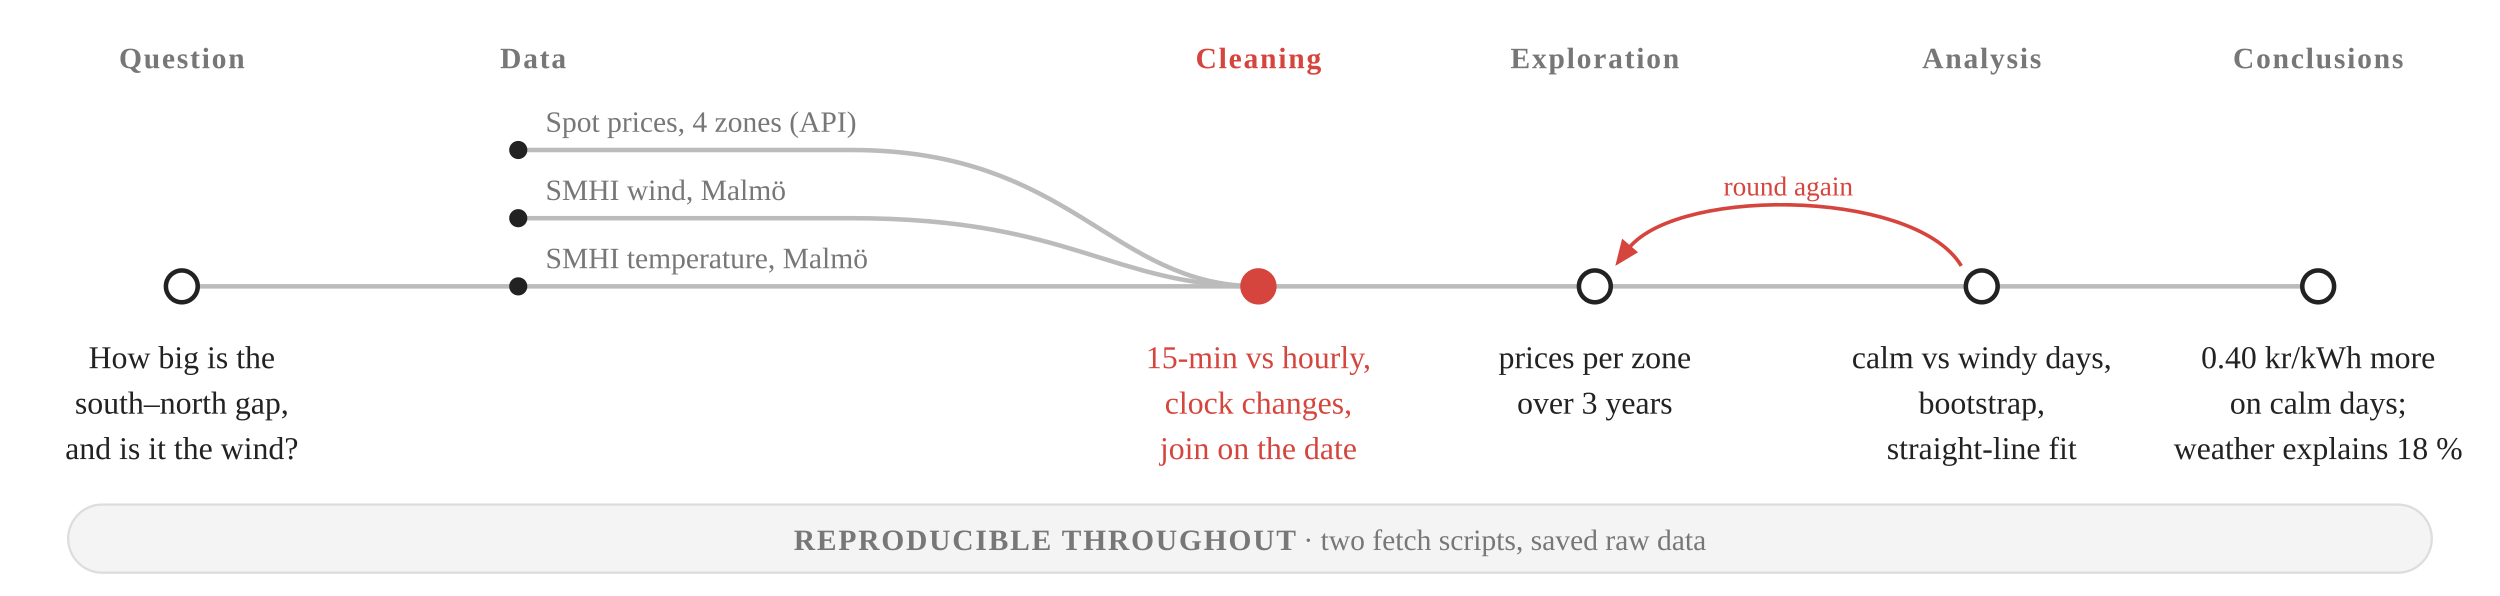
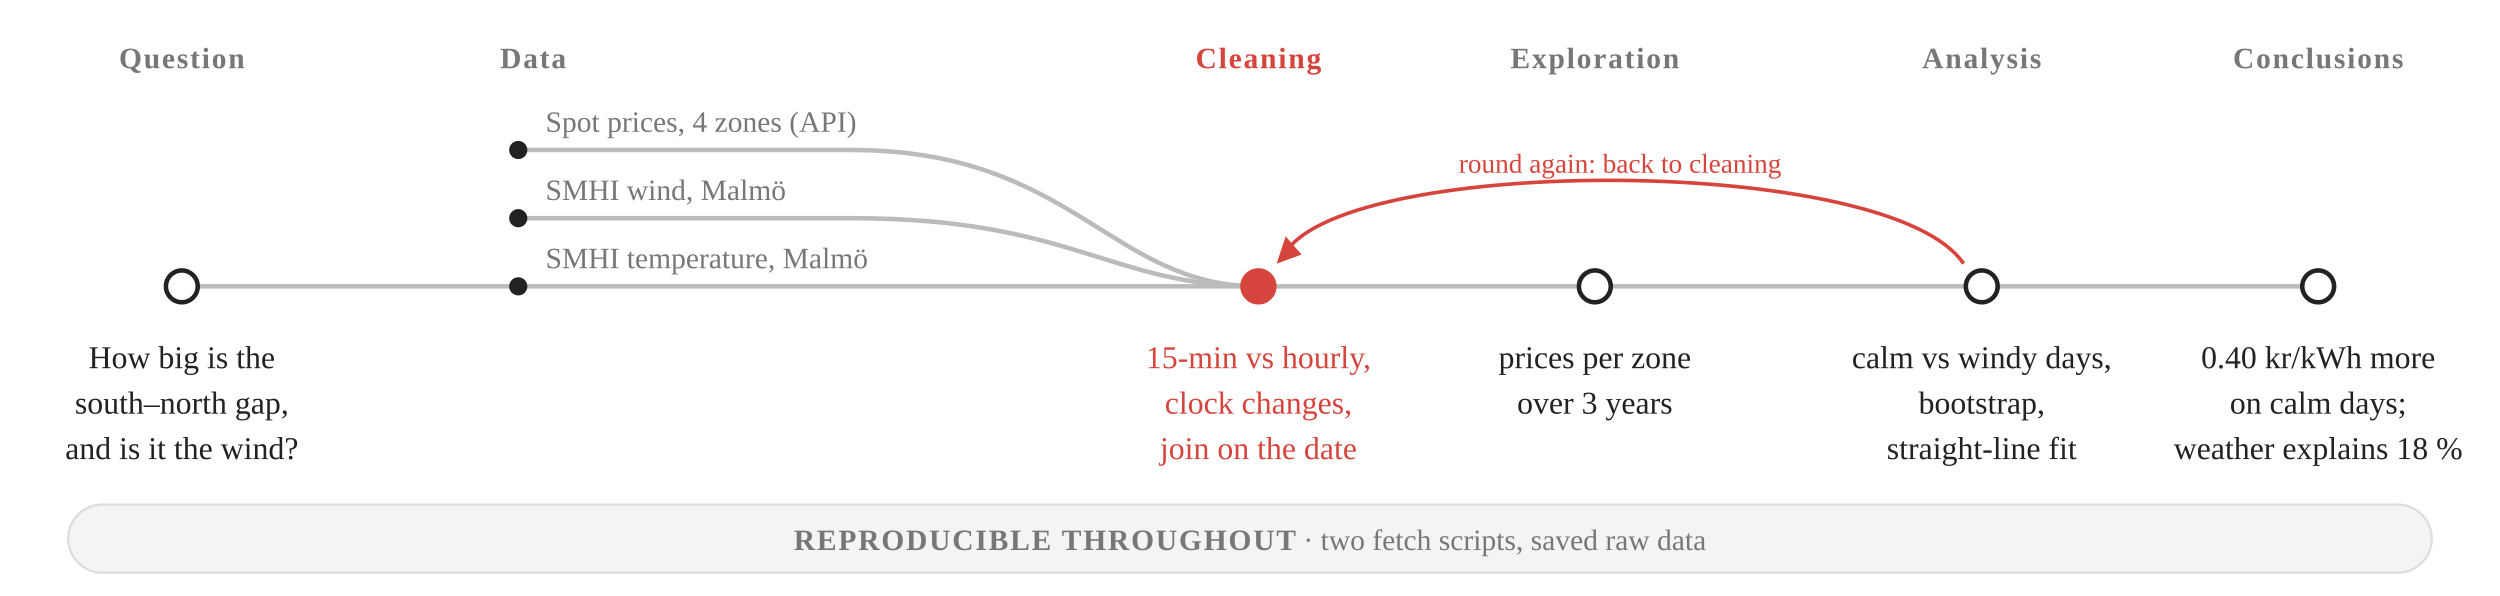
<svg xmlns="http://www.w3.org/2000/svg" class="lc" viewBox="0 0 1100 262" role="img">
  <style>
.lc text{font-family:var(--font-sans,'IBM Plex Sans',system-ui,sans-serif);fill:var(--c-text,#222)}
.lc .step{font-size:13px;font-weight:600;letter-spacing:.06em;text-transform:uppercase;fill:var(--c-muted,#777)}
.lc .note{font-size:14px}
.lc .src{font-size:13px;fill:var(--c-muted,#777)}
.lc text.hot{fill:var(--c-accent,#d6453d)}
.lc .line{stroke:var(--c-faint,#bbb);stroke-width:2;fill:none}
.lc .node{fill:var(--c-bg,#fff);stroke:var(--c-text,#222);stroke-width:2}
.lc .node.hot{fill:var(--c-accent,#d6453d);stroke:var(--c-accent,#d6453d)}
.lc .dot{fill:var(--c-text,#222)}
.lc .band{fill:var(--c-tint,#f4f4f4);stroke:var(--c-line,#ddd)}
.lc .bandtext{font-size:13px;fill:var(--c-muted,#777)}
.lc .bandtext tspan.head{font-weight:600;letter-spacing:.06em}
.lc .loop{stroke:var(--c-accent,#d6453d);stroke-width:1.6;fill:none}
.lc .looptip{fill:var(--c-accent,#d6453d)}
.lc text.loopnote{font-size:12px;fill:var(--c-accent,#d6453d)}
</style>
  <path class="line" d="M80,126 H1020" />
  <path class="line" d="M228.031,66 H374.583 C472.283,66 488.567,126 553.701,126" />
  <circle class="dot" cx="228.031" cy="66" r="4" />
  <text class="src" x="240.031" y="58">Spot prices, 4 zones (API)</text>
  <path class="line" d="M228.031,96 H374.583 C472.283,96 488.567,126 553.701,126" />
  <circle class="dot" cx="228.031" cy="96" r="4" />
  <text class="src" x="240.031" y="88">SMHI wind, Malmö</text>
  <circle class="dot" cx="228.031" cy="126" r="4" />
  <text class="src" x="240.031" y="118">SMHI temperature, Malmö</text>
  <text class="step" x="80.0" y="30" text-anchor="middle">Question</text>
  <circle class="node" cx="80.0" cy="126" r="7" />
  <text class="note" x="80.0" y="162" text-anchor="middle">How big is the</text>
  <text class="note" x="80.0" y="182" text-anchor="middle">south–north gap,</text>
  <text class="note" x="80.0" y="202" text-anchor="middle">and is it the wind?</text>
  <text class="step" x="228.031" y="30" text-anchor="start" dx="-8">Data</text>
  <text class="step hot" x="553.701" y="30" text-anchor="middle">Cleaning</text>
  <circle class="node hot" cx="553.701" cy="126" r="7" />
  <text class="note hot" x="553.701" y="162" text-anchor="middle">15-min vs hourly,</text>
  <text class="note hot" x="553.701" y="182" text-anchor="middle">clock changes,</text>
  <text class="note hot" x="553.701" y="202" text-anchor="middle">join on the date</text>
  <text class="step" x="701.732" y="30" text-anchor="middle">Exploration</text>
  <circle class="node" cx="701.732" cy="126" r="7" />
  <text class="note" x="701.732" y="162" text-anchor="middle">prices per zone</text>
  <text class="note" x="701.732" y="182" text-anchor="middle">over 3 years</text>
  <text class="step" x="871.969" y="30" text-anchor="middle">Analysis</text>
  <circle class="node" cx="871.969" cy="126" r="7" />
  <text class="note" x="871.969" y="162" text-anchor="middle">calm vs windy days,</text>
  <text class="note" x="871.969" y="182" text-anchor="middle">bootstrap,</text>
  <text class="note" x="871.969" y="202" text-anchor="middle">straight-line fit</text>
  <text class="step" x="1020.0" y="30" text-anchor="middle">Conclusions</text>
  <circle class="node" cx="1020.0" cy="126" r="7" />
  <text class="note" x="1020.0" y="162" text-anchor="middle">0.40 kr/kWh more</text>
  <text class="note" x="1020.0" y="182" text-anchor="middle">on calm days;</text>
  <text class="note" x="1020.0" y="202" text-anchor="middle">weather explains 18 %</text>
-   <path class="loop" d="M862.969,117 C841.969,82 731.732,82 714.732,112" />
-   <path class="looptip" d="M710.732,117 L720.732,111 L713.732,105 Z" />
-   <text class="loopnote" x="786.85" y="86" text-anchor="middle">round again</text>
+   <path class="loop" d="M863.969,116 C831.969,68 593.701,68 565.701,111" />
+   <path class="looptip" d="M561.701,116 L572.701,112 L565.701,104 Z" />
+   <text class="loopnote" x="712.835" y="76" text-anchor="middle">round again: back to cleaning</text>
  <rect class="band" x="30" y="222" width="1040" height="30" rx="15" />
  <text class="bandtext" x="550.0" y="242" text-anchor="middle">
    <tspan class="head">REPRODUCIBLE THROUGHOUT</tspan>  ·  two fetch scripts, saved raw data</text>
</svg>
